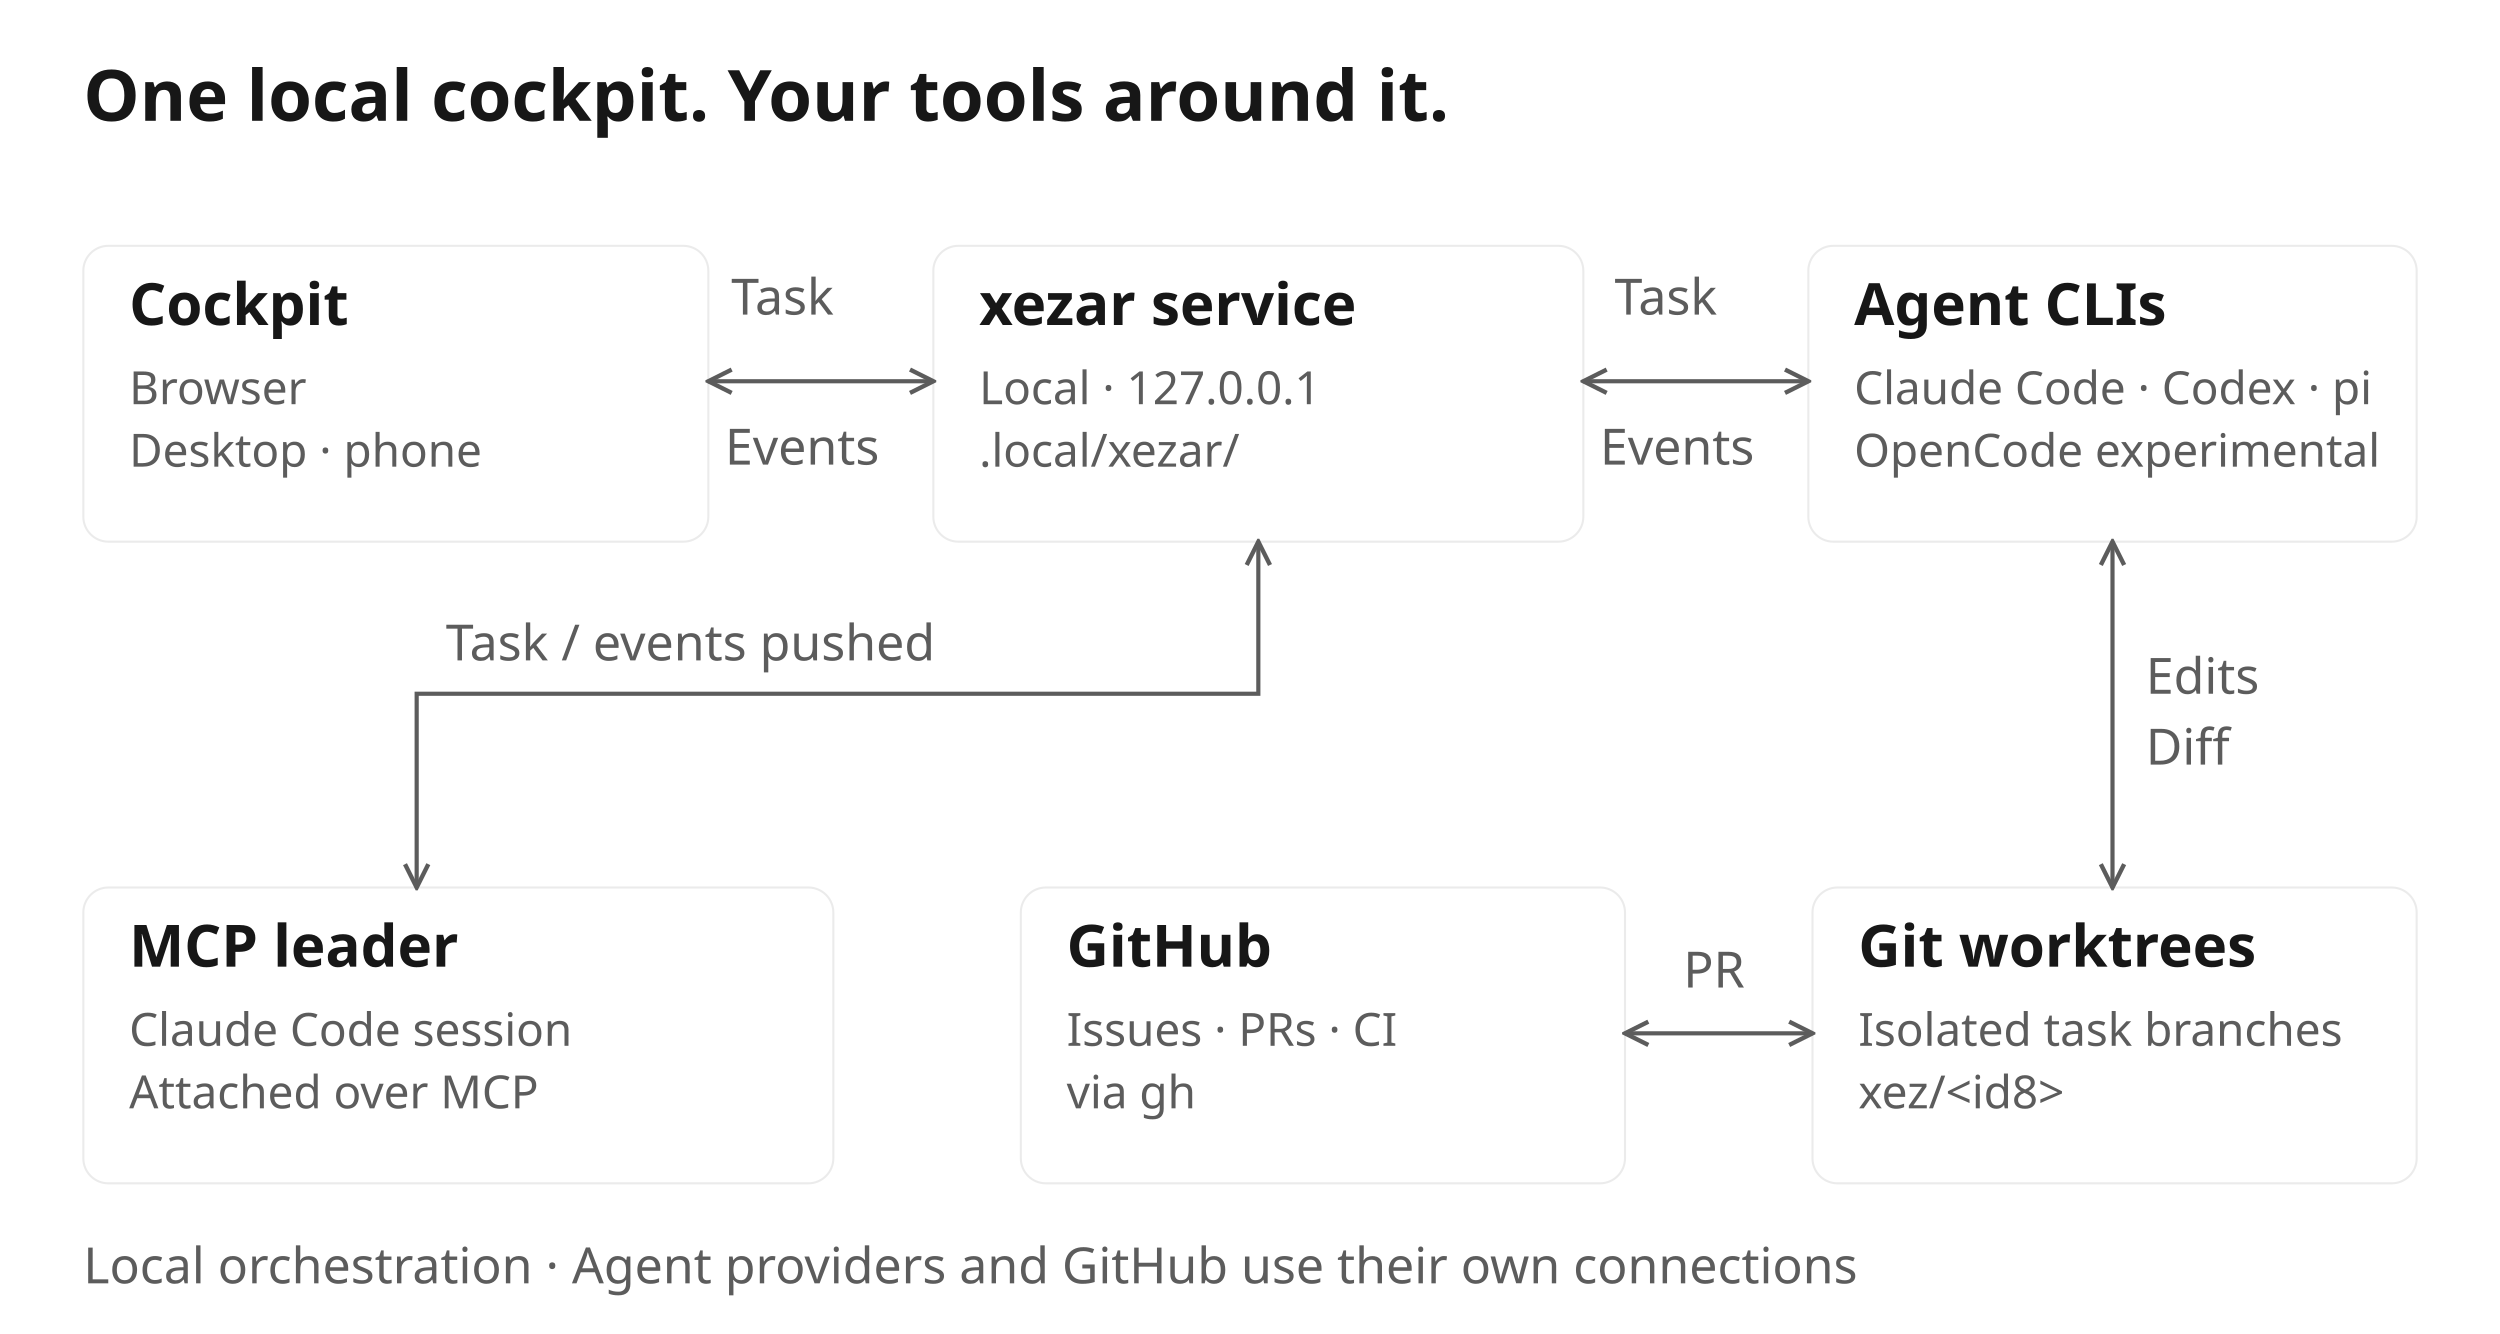
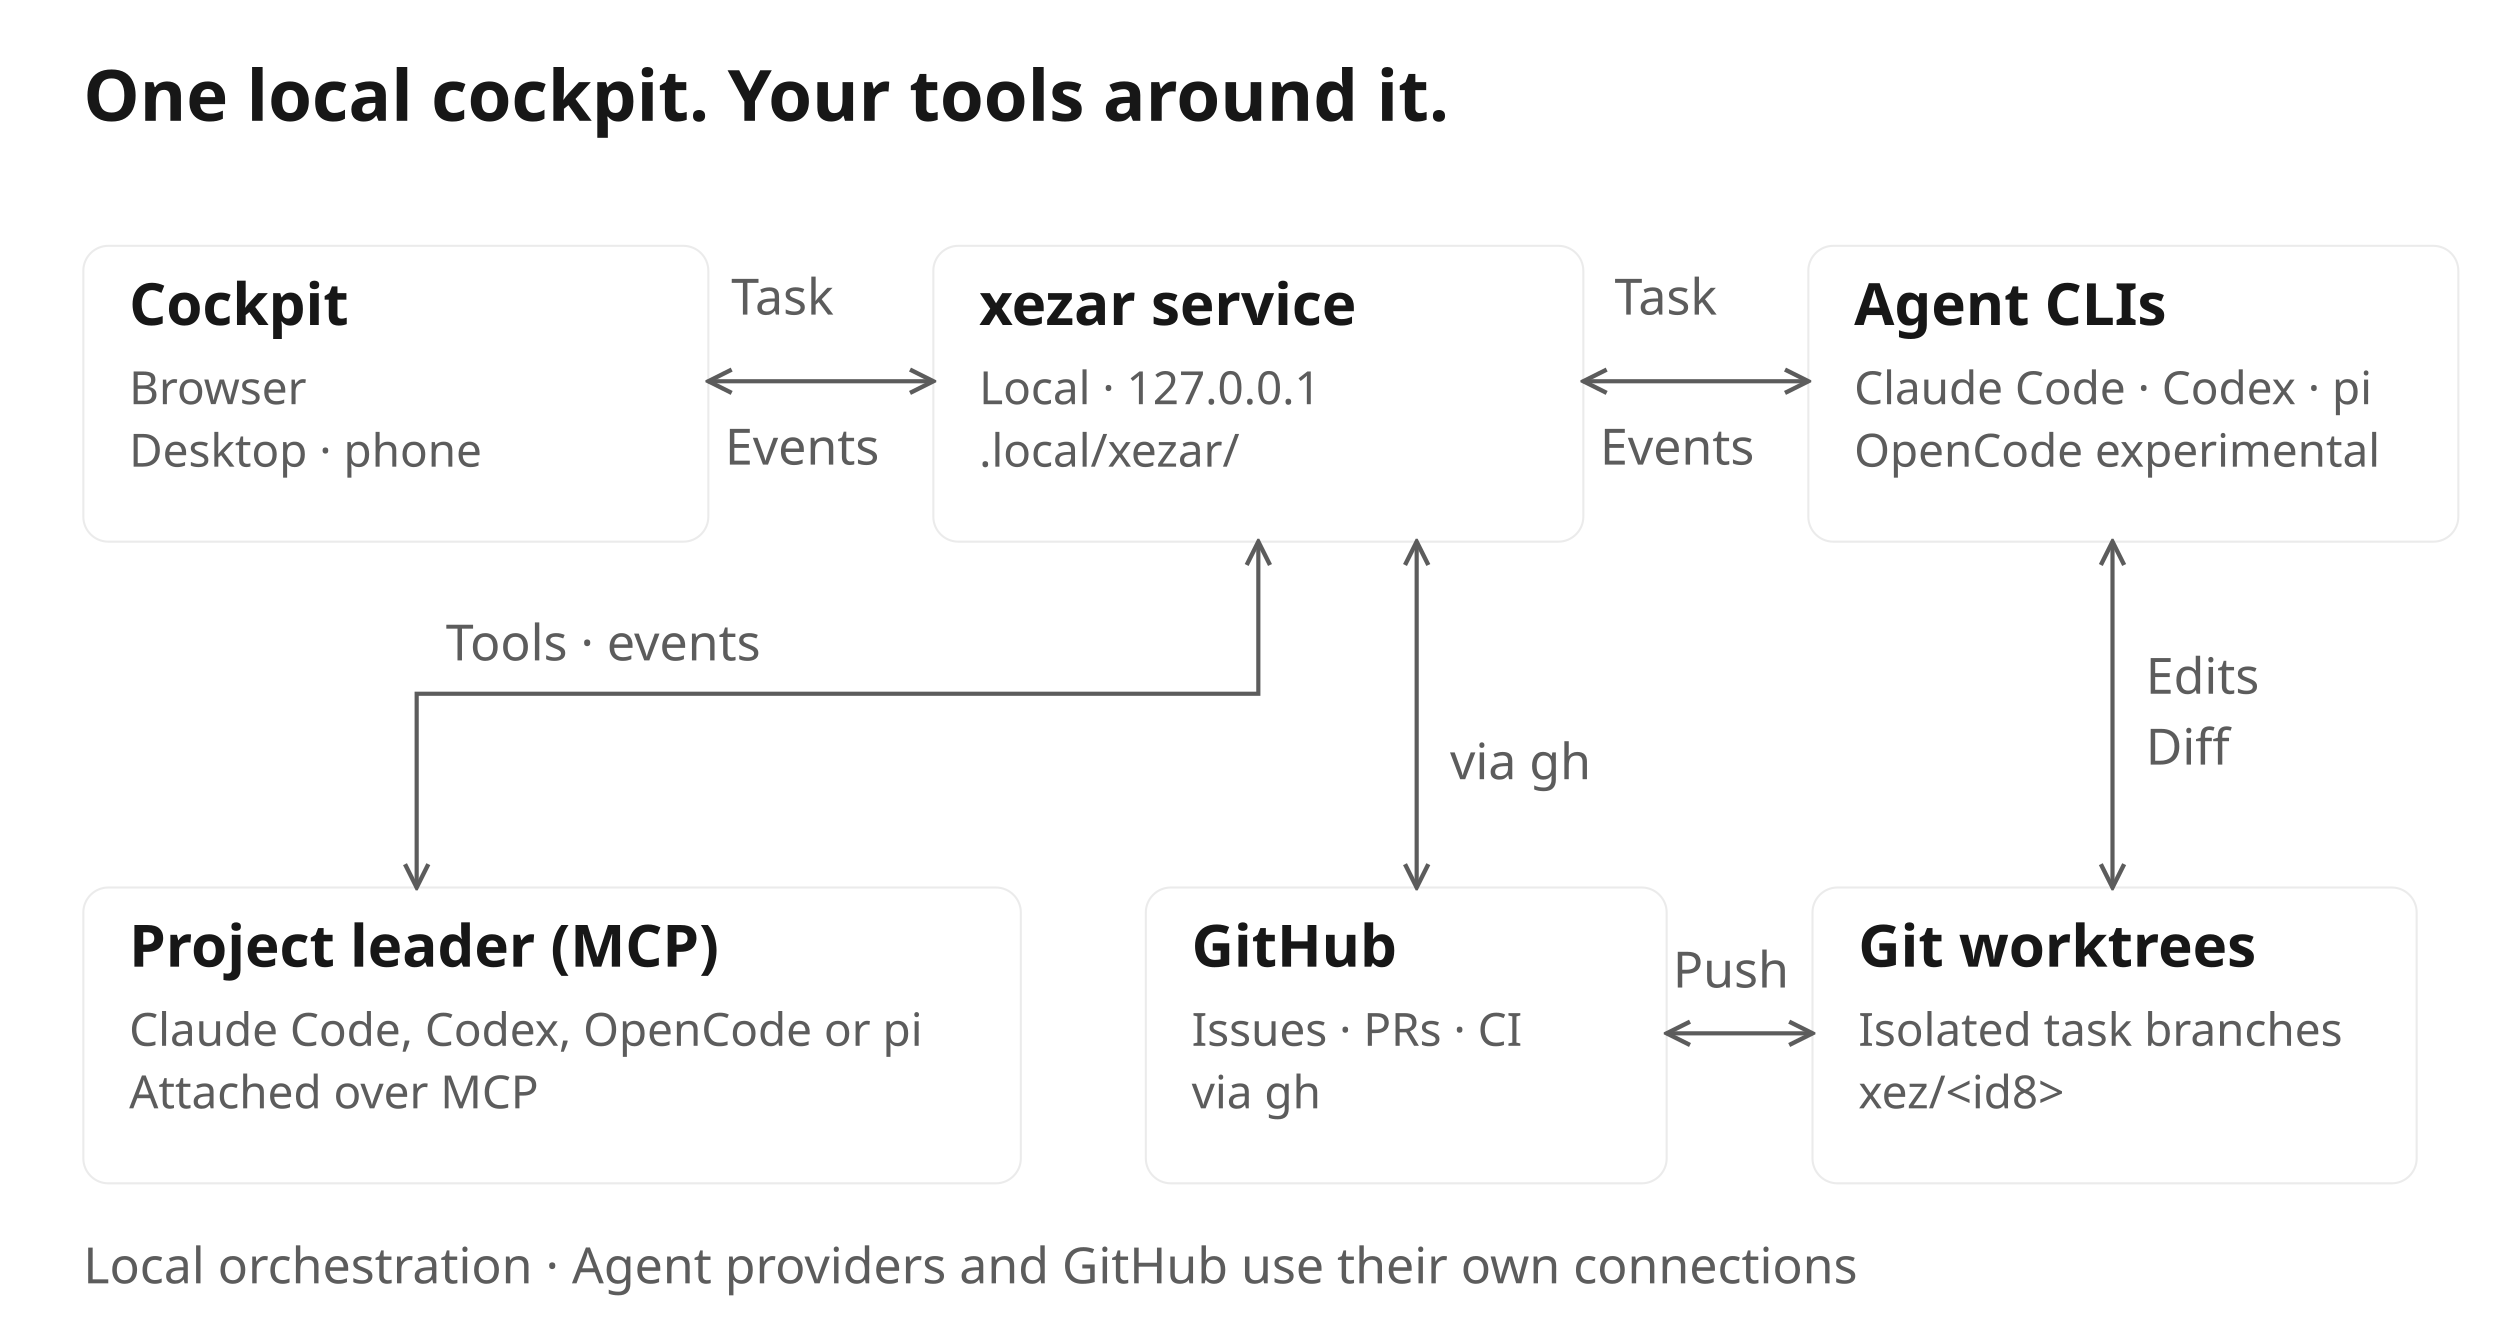
<svg xmlns="http://www.w3.org/2000/svg" width="1200" height="640" viewBox="0 0 1200 640" role="img" aria-labelledby="title desc" style="font-family: ui-sans-serif, system-ui, sans-serif">
  <defs>
    <marker id="arrow" viewBox="0 0 10 10" refX="9" refY="5" markerWidth="7" markerHeight="7" orient="auto-start-reverse">
      <path d="M1 1L9 5L1 9" fill="none" stroke="#5c5c5c" stroke-width="1.5" />
    </marker>
    <marker id="back" viewBox="0 0 10 10" refX="9" refY="5" markerWidth="7" markerHeight="7" orient="auto-start-reverse">
      <path d="M1 1L9 5L1 9" fill="none" stroke="#5c5c5c" stroke-width="1.5" />
    </marker>
  </defs>
  <rect x="0" y="0" width="1200" height="640" rx="0" fill="#ffffff" stroke="#ffffff" />
  <text x="40" y="58" font-size="34" font-weight="600" fill="#171717">One local cockpit. Your tools around it.</text>
  <rect x="40" y="118" width="300" height="142" rx="12" fill="#ffffff" stroke="#ebebeb" />
  <text x="62" y="156" font-size="28" font-weight="600" fill="#171717">Cockpit</text>
  <text x="62" y="194" font-size="22" font-weight="400" fill="#5c5c5c">Browser</text>
  <text x="62" y="224" font-size="22" font-weight="400" fill="#5c5c5c">Desktop · phone</text>
  <rect x="448" y="118" width="312" height="142" rx="12" fill="#ffffff" stroke="#ebebeb" />
  <text x="470" y="156" font-size="28" font-weight="600" fill="#171717">xezar service</text>
  <text x="470" y="194" font-size="22" font-weight="400" fill="#5c5c5c">Local · 127.0.0.1</text>
  <text x="470" y="224" font-size="22" font-weight="400" fill="#5c5c5c">.local/xezar/</text>
-   <rect x="868" y="118" width="292" height="142" rx="12" fill="#ffffff" stroke="#ebebeb" />
+   <rect x="868" y="118" width="312" height="142" rx="12" fill="#ffffff" stroke="#ebebeb" />
  <text x="890" y="156" font-size="28" font-weight="600" fill="#171717">Agent CLIs</text>
  <text x="890" y="194" font-size="22" font-weight="400" fill="#5c5c5c">Claude Code · Codex · pi</text>
  <text x="890" y="224" font-size="22" font-weight="400" fill="#5c5c5c">OpenCode experimental</text>
  <path d="M340 183H448" fill="none" stroke="#5c5c5c" stroke-width="2" marker-start="url(#back)" marker-end="url(#arrow)" />
  <text x="351" y="151" font-size="24" font-weight="400" fill="#5c5c5c">Task</text>
  <text x="348" y="223" font-size="24" font-weight="400" fill="#5c5c5c">Events</text>
  <path d="M760 183H868" fill="none" stroke="#5c5c5c" stroke-width="2" marker-start="url(#back)" marker-end="url(#arrow)" />
  <text x="775" y="151" font-size="24" font-weight="400" fill="#5c5c5c">Task</text>
  <text x="768" y="223" font-size="24" font-weight="400" fill="#5c5c5c">Events</text>
-   <rect x="40" y="426" width="360" height="142" rx="12" fill="#ffffff" stroke="#ebebeb" />
-   <text x="62" y="464" font-size="28" font-weight="600" fill="#171717">MCP leader</text>
-   <text x="62" y="502" font-size="22" font-weight="400" fill="#5c5c5c">Claude Code session</text>
+   <rect x="40" y="426" width="450" height="142" rx="12" fill="#ffffff" stroke="#ebebeb" />
+   <text x="62" y="464" font-size="28" font-weight="600" fill="#171717">Project leader (MCP)</text>
+   <text x="62" y="502" font-size="22" font-weight="400" fill="#5c5c5c">Claude Code, Codex, OpenCode or pi</text>
  <text x="62" y="532" font-size="22" font-weight="400" fill="#5c5c5c">Attached over MCP</text>
-   <rect x="490" y="426" width="290" height="142" rx="12" fill="#ffffff" stroke="#ebebeb" />
-   <text x="512" y="464" font-size="28" font-weight="600" fill="#171717">GitHub</text>
-   <text x="512" y="502" font-size="22" font-weight="400" fill="#5c5c5c">Issues · PRs · CI</text>
-   <text x="512" y="532" font-size="22" font-weight="400" fill="#5c5c5c">via gh</text>
+   <rect x="550" y="426" width="250" height="142" rx="12" fill="#ffffff" stroke="#ebebeb" />
+   <text x="572" y="464" font-size="28" font-weight="600" fill="#171717">GitHub</text>
+   <text x="572" y="502" font-size="22" font-weight="400" fill="#5c5c5c">Issues · PRs · CI</text>
+   <text x="572" y="532" font-size="22" font-weight="400" fill="#5c5c5c">via gh</text>
  <rect x="870" y="426" width="290" height="142" rx="12" fill="#ffffff" stroke="#ebebeb" />
  <text x="892" y="464" font-size="28" font-weight="600" fill="#171717">Git worktrees</text>
  <text x="892" y="502" font-size="22" font-weight="400" fill="#5c5c5c">Isolated task branches</text>
  <text x="892" y="532" font-size="22" font-weight="400" fill="#5c5c5c">xez/&lt;id8&gt;</text>
  <path d="M200 426V333H604V260" fill="none" stroke="#5c5c5c" stroke-width="2" marker-start="url(#back)" marker-end="url(#arrow)" />
-   <text x="214" y="317" font-size="24" font-weight="400" fill="#5c5c5c">Task / events pushed</text>
+   <text x="214" y="317" font-size="24" font-weight="400" fill="#5c5c5c">Tools · events</text>
  <path d="M1014 260V426" fill="none" stroke="#5c5c5c" stroke-width="2" marker-start="url(#back)" marker-end="url(#arrow)" />
  <text x="1030" y="333" font-size="24" font-weight="400" fill="#5c5c5c">Edits</text>
  <text x="1030" y="367" font-size="24" font-weight="400" fill="#5c5c5c">Diff</text>
-   <path d="M780 496H870" fill="none" stroke="#5c5c5c" stroke-width="2" marker-start="url(#back)" marker-end="url(#arrow)" />
-   <text x="808" y="474" font-size="24" font-weight="400" fill="#5c5c5c">PR</text>
+   <path d="M800 496H870" fill="none" stroke="#5c5c5c" stroke-width="2" marker-start="url(#back)" marker-end="url(#arrow)" />
+   <text x="803" y="474" font-size="24" font-weight="400" fill="#5c5c5c">Push</text>
+   <path d="M680 260V426" fill="none" stroke="#5c5c5c" stroke-width="2" marker-start="url(#back)" marker-end="url(#arrow)" />
+   <text x="696" y="374" font-size="24" fill="#5c5c5c">via gh</text>
  <text x="40" y="616" font-size="24" font-weight="400" fill="#5c5c5c">Local orchestration · Agent providers and GitHub use their own connections</text>
</svg>
